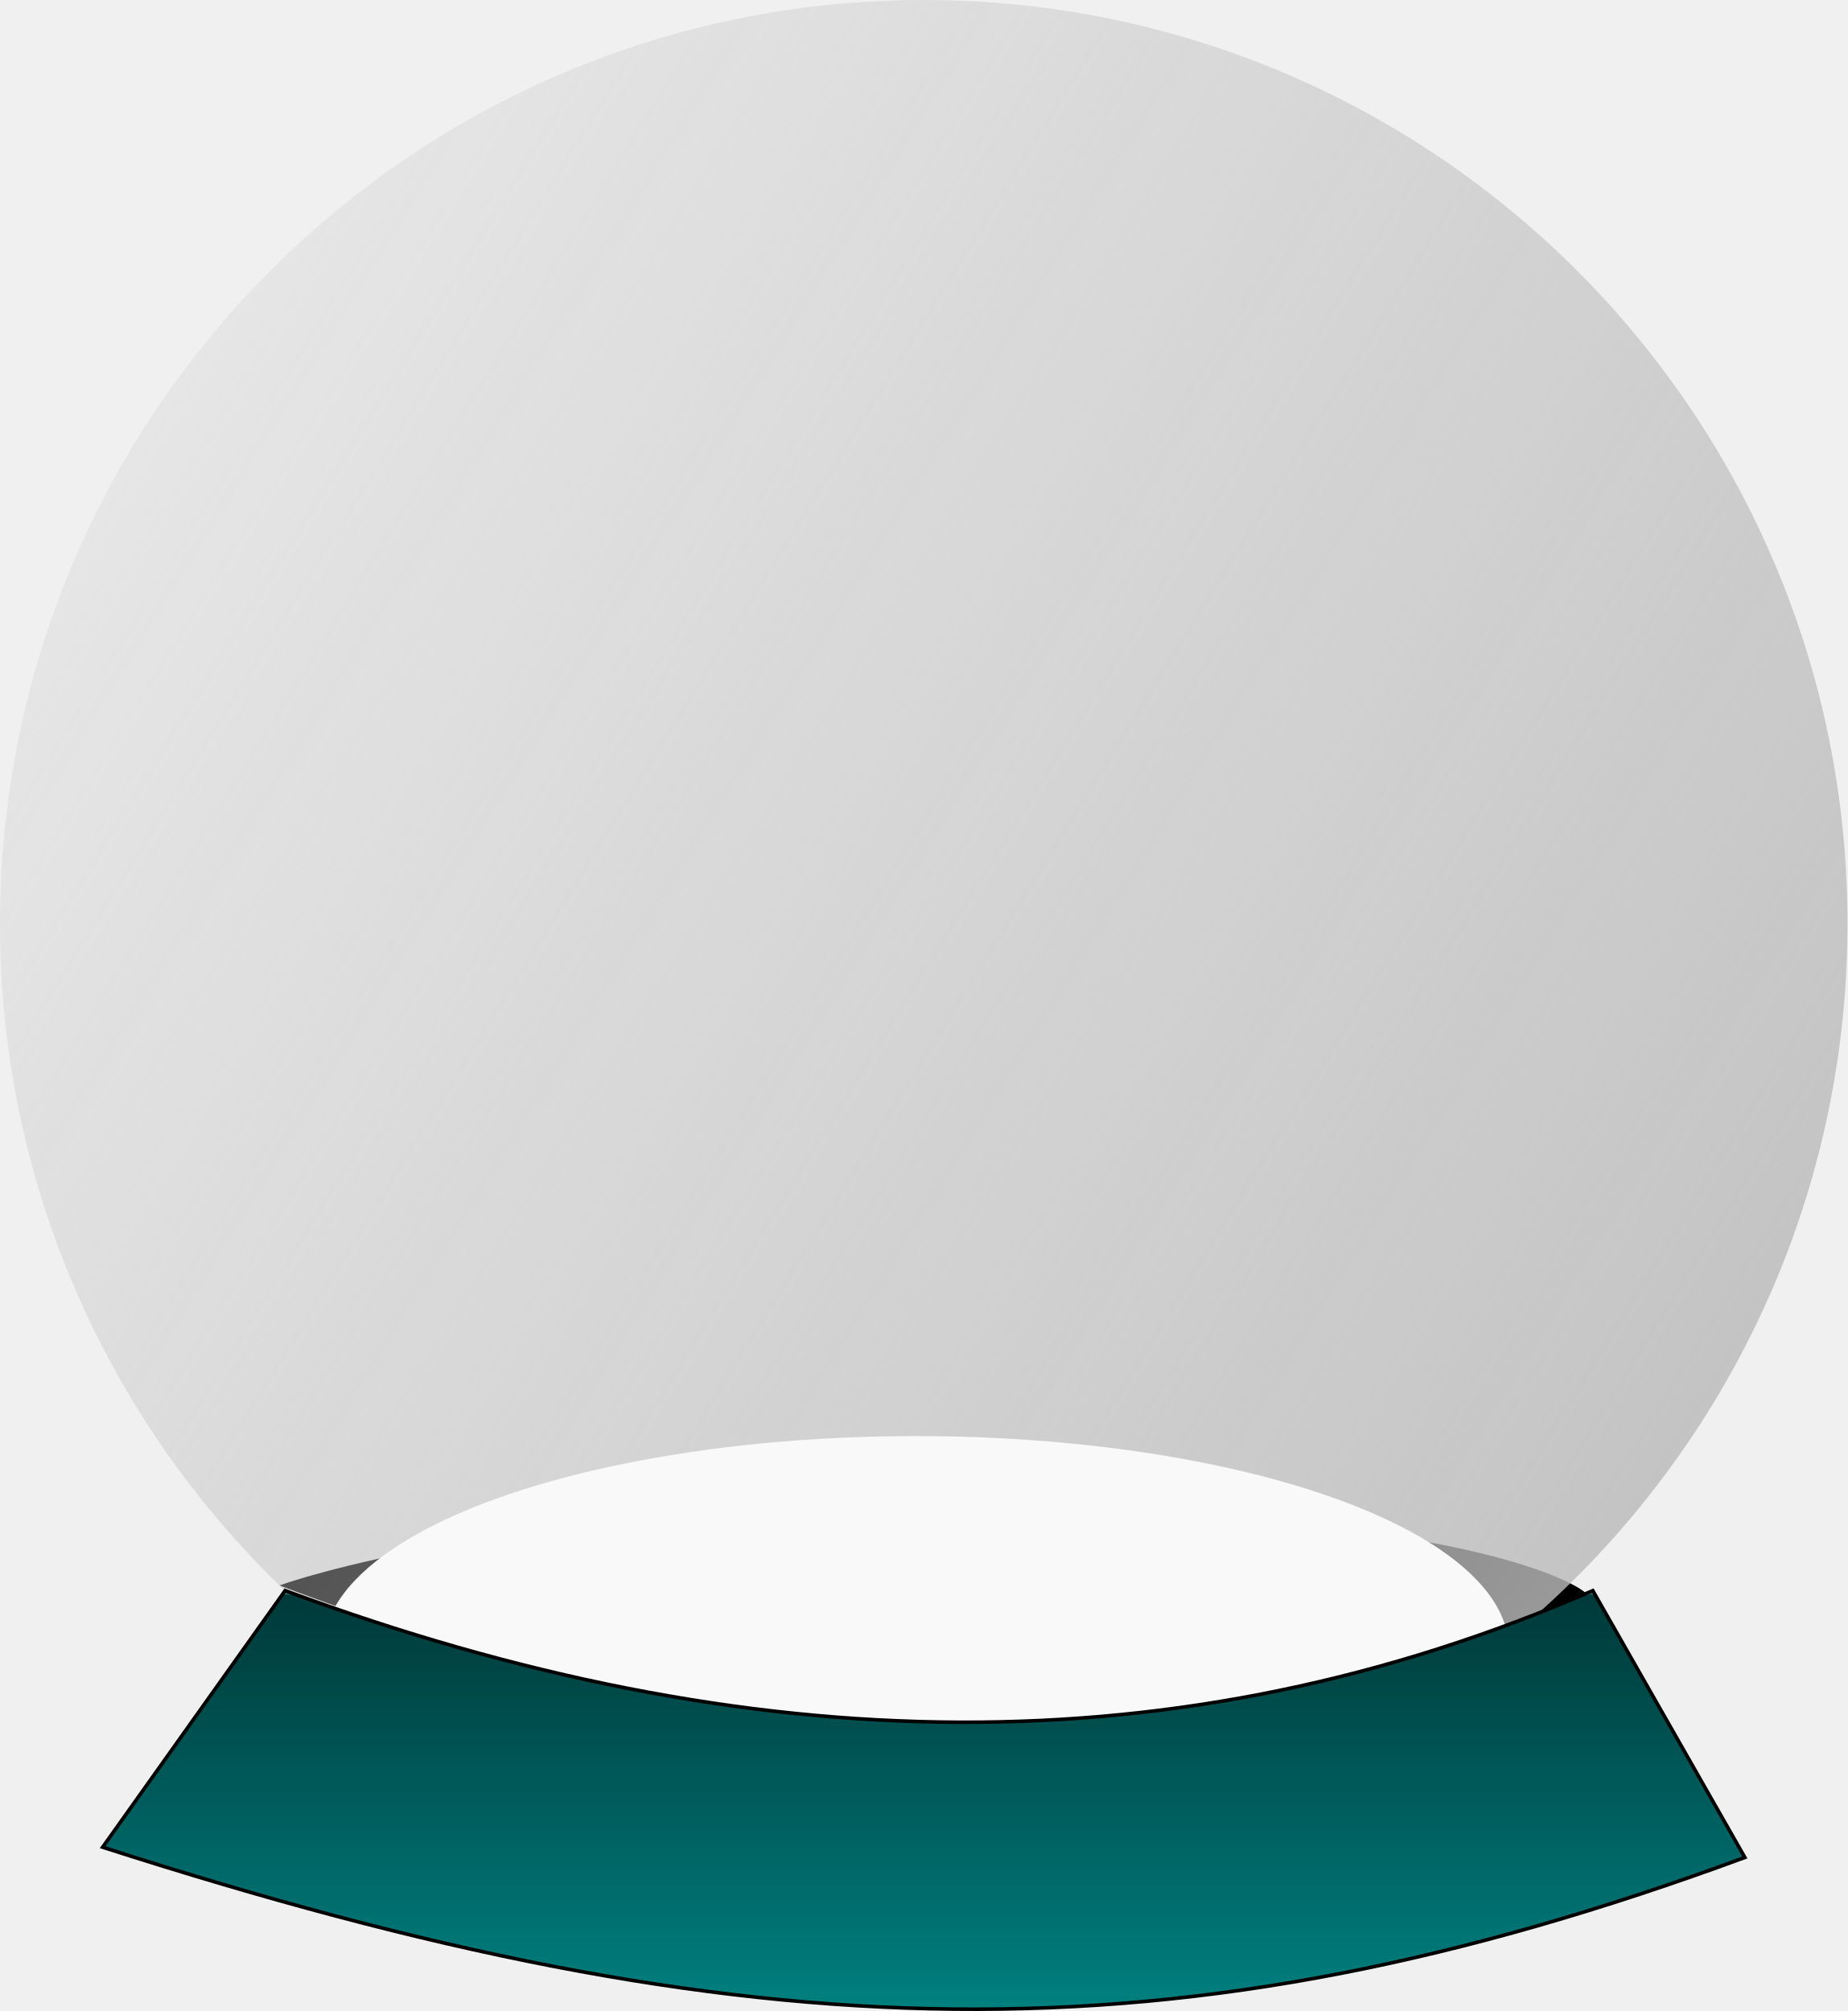
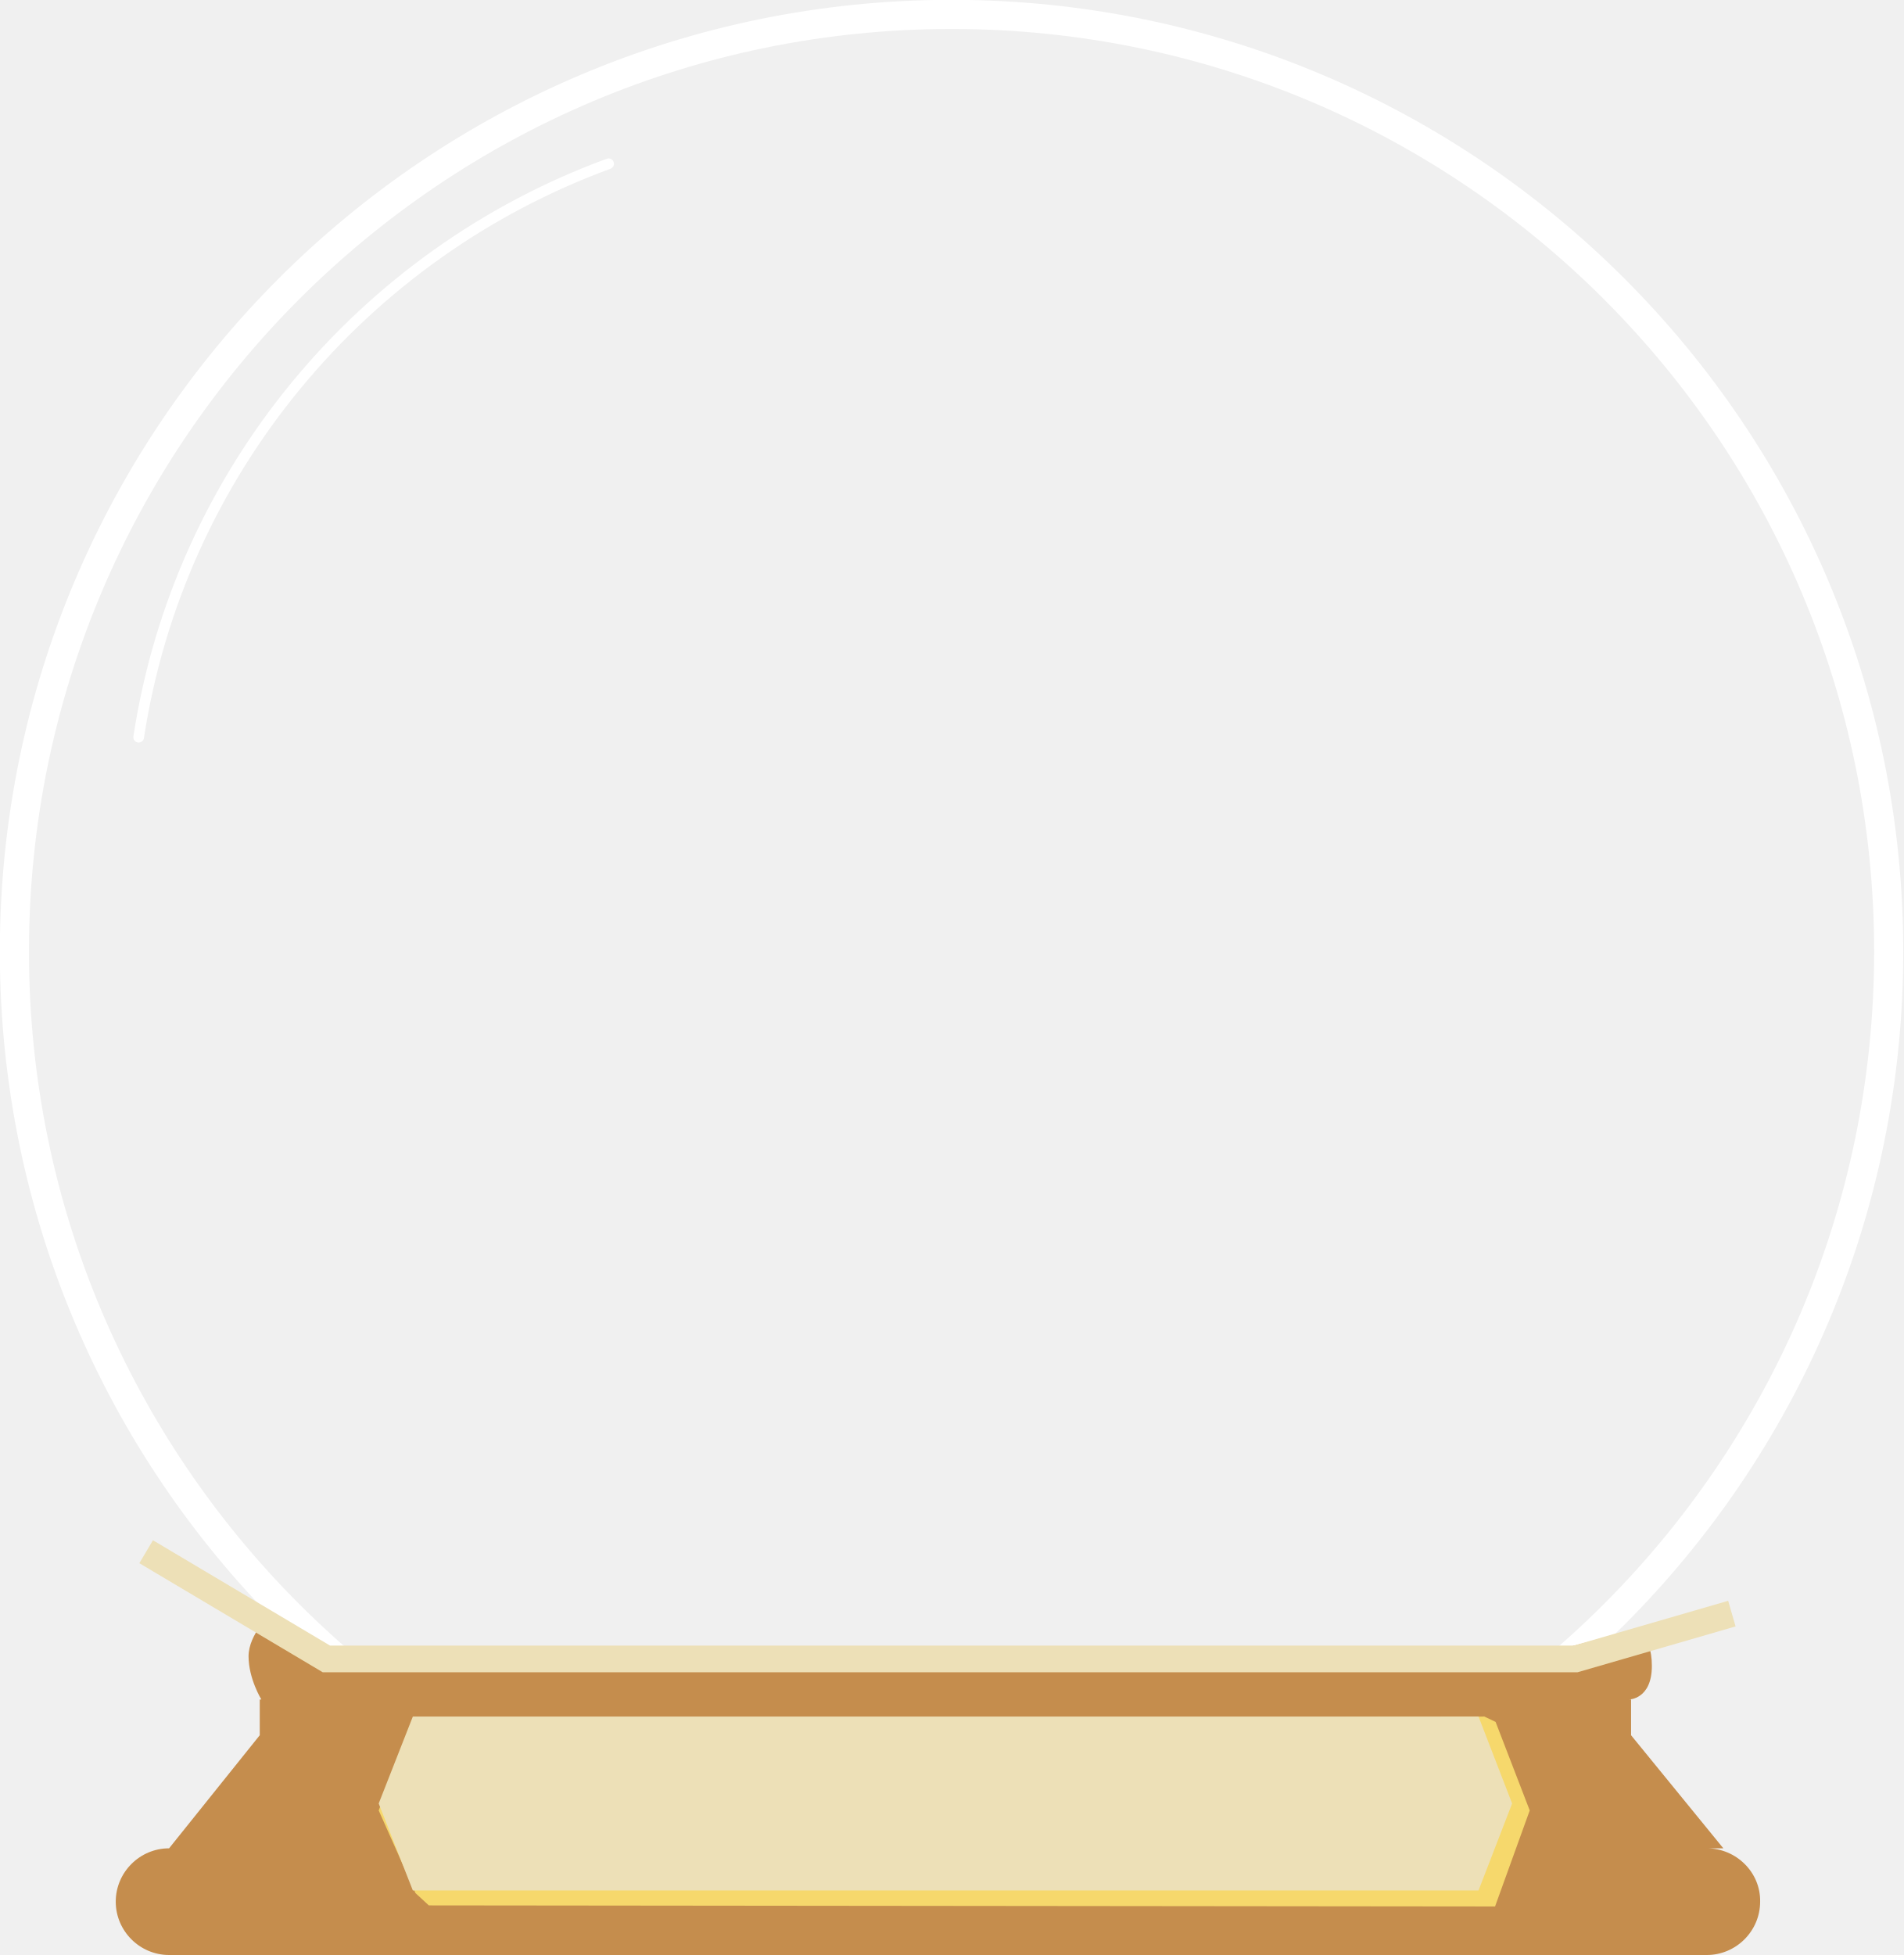
- <svg xmlns="http://www.w3.org/2000/svg" xmlns:xlink="http://www.w3.org/1999/xlink" width="514.286" height="559.89" id="svg2" version="1.0">
-   <defs id="defs4">
-     <linearGradient id="linearGradient2433">
-       <stop style="stop-color:#008080;stop-opacity:1;" offset="0" id="stop2435" />
-       <stop id="stop2441" offset="0.985" style="stop-color:#003939;stop-opacity:1;" />
-       <stop style="stop-color:#008080;stop-opacity:0;" offset="1" id="stop2437" />
-     </linearGradient>
-     <linearGradient id="linearGradient2415">
-       <stop style="stop-color:#bcbbbb;stop-opacity:1;" offset="0" id="stop2417" />
-       <stop style="stop-color:#bcbbbb;stop-opacity:0;" offset="1" id="stop2419" />
-     </linearGradient>
-     <linearGradient xlink:href="#linearGradient2415" id="linearGradient2421" x1="728.571" y1="646.648" x2="40" y2="220.934" gradientUnits="userSpaceOnUse" />
-     <linearGradient xlink:href="#linearGradient2433" id="linearGradient2439" x1="371.429" y1="766.537" x2="371.429" y2="649.005" gradientUnits="userSpaceOnUse" gradientTransform="matrix(0.9876677,0,0,1.000053,10.29488,-3.7407636e-2)" />
-   </defs>
-   <g id="layer1" transform="translate(-120,-206.6479)">
-     <path style="fill:#000000;fill-rule:evenodd;stroke:#000000;stroke-width:1px;stroke-linecap:butt;stroke-linejoin:miter;stroke-opacity:1" d="M 199.286,648.076 C 199.286,648.076 261.169,626.13 381.429,626.648 C 533.947,627.305 560.714,650.219 560.714,650.219 C 442.041,698.465 335.792,699.403 199.286,648.076 z" id="path2445" />
-     <path style="fill:url(#linearGradient2421);fill-opacity:1" id="path2403" d="M 634.286,463.791 A 257.143,257.143 0 1 1 120,463.791 A 257.143,257.143 0 1 1 634.286,463.791 z" />
-     <path style="fill:#f9f9f9;fill-opacity:1" id="path2447" d="M 352.857,693.076 A 111.429,59.286 0 1 1 130,693.076 A 111.429,59.286 0 1 1 352.857,693.076 z" transform="matrix(1.480769,0,0,1,17.5,-27.14286)" />
-     <path style="fill:url(#linearGradient2439);fill-opacity:1;fill-rule:evenodd;stroke:#000000;stroke-width:0.994px;stroke-linecap:butt;stroke-linejoin:miter;stroke-opacity:1" d="M 199.363,649.502 C 329.023,697.444 448.878,699.272 563.389,649.502 L 605.717,723.792 C 447.691,782.092 329.17,779.033 148.568,720.934 L 199.363,649.502 z" id="path2423" />
+ <svg xmlns="http://www.w3.org/2000/svg" xmlns:xlink="http://www.w3.org/1999/xlink" version="1.1" id="Layer_1" x="0px" y="0px" viewBox="0 0 356.9 366.5" enable-background="new 0 0 356.9 366.5" xml:space="preserve">
+   <g>
+     <g>
+       <circle fill="none" stroke="#FFFFFF" stroke-width="5.461" stroke-miterlimit="10" cx="178.4" cy="178.4" r="175.7" />
+       <path fill="none" d="M2.4,131.3" />
+       <path fill="none" stroke="#FFFFFF" stroke-width="2" stroke-linecap="round" stroke-linejoin="round" stroke-miterlimit="10" d="    M114.1,30.7C68,47.6,33.6,88.5,26,138.2" />
+       <path fill="#C58D4D" d="M320,346.5h3.1l-17.3-21.2v-6.7h-0.4c0,0,4.3,0,4.3-6.3s-3.5-6.7-3.5-6.7l-11.8,3.1H58.1l-7.2-6.3    c0,0-4.3,3.9-4.3,8.1s2.4,8.1,2.4,8.1h-0.3v6.7l-17,21.2c-5.5,0-10,4.5-10,10v0c0,5.5,4.5,10,10,10H320c5.5,0,10-4.5,10-10v0    C330.1,351,325.5,346.5,320,346.5z" />
+       <g>
+         <defs>
+           <path id="SVGID_1_" d="M320,346.5h3.1l-17.3-21.2v-6.7h-0.4c0,0,4.3,0,4.3-6.3s-3.5-6.7-3.5-6.7l-11.8,3.1H58.1l-7.2-6.3      c0,0-4.3,3.9-4.3,8.1s2.4,8.1,2.4,8.1h-0.3v6.7l-17,21.2c-5.5,0-10,4.5-10,10v0c0,5.5,4.5,10,10,10H320c5.5,0,10-4.5,10-10v0      C330.1,351,325.5,346.5,320,346.5z" />
+         </defs>
+         <clipPath id="SVGID_2_">
+           <use xlink:href="#SVGID_1_" overflow="visible" />
+         </clipPath>
+       </g>
+       <polyline fill="none" stroke="#EDE0B7" stroke-width="5" stroke-miterlimit="10" points="27.4,290.9 61.2,311 295.4,311     324.7,302.5   " />
+     </g>
+     <g>
+       <polygon fill="#F6D86C" points="80.4,357.2 77.9,354.9 71,339.4 77.5,322.8 278.3,321.8 280.4,322.8 286.8,339.4 280.3,357.4       " />
+       <polygon fill="#EDE0B7" points="77.4,354.4 71,338.1 77.4,321.8 277.2,321.8 283.5,338.1 277.2,354.4   " />
+     </g>
  </g>
</svg>
